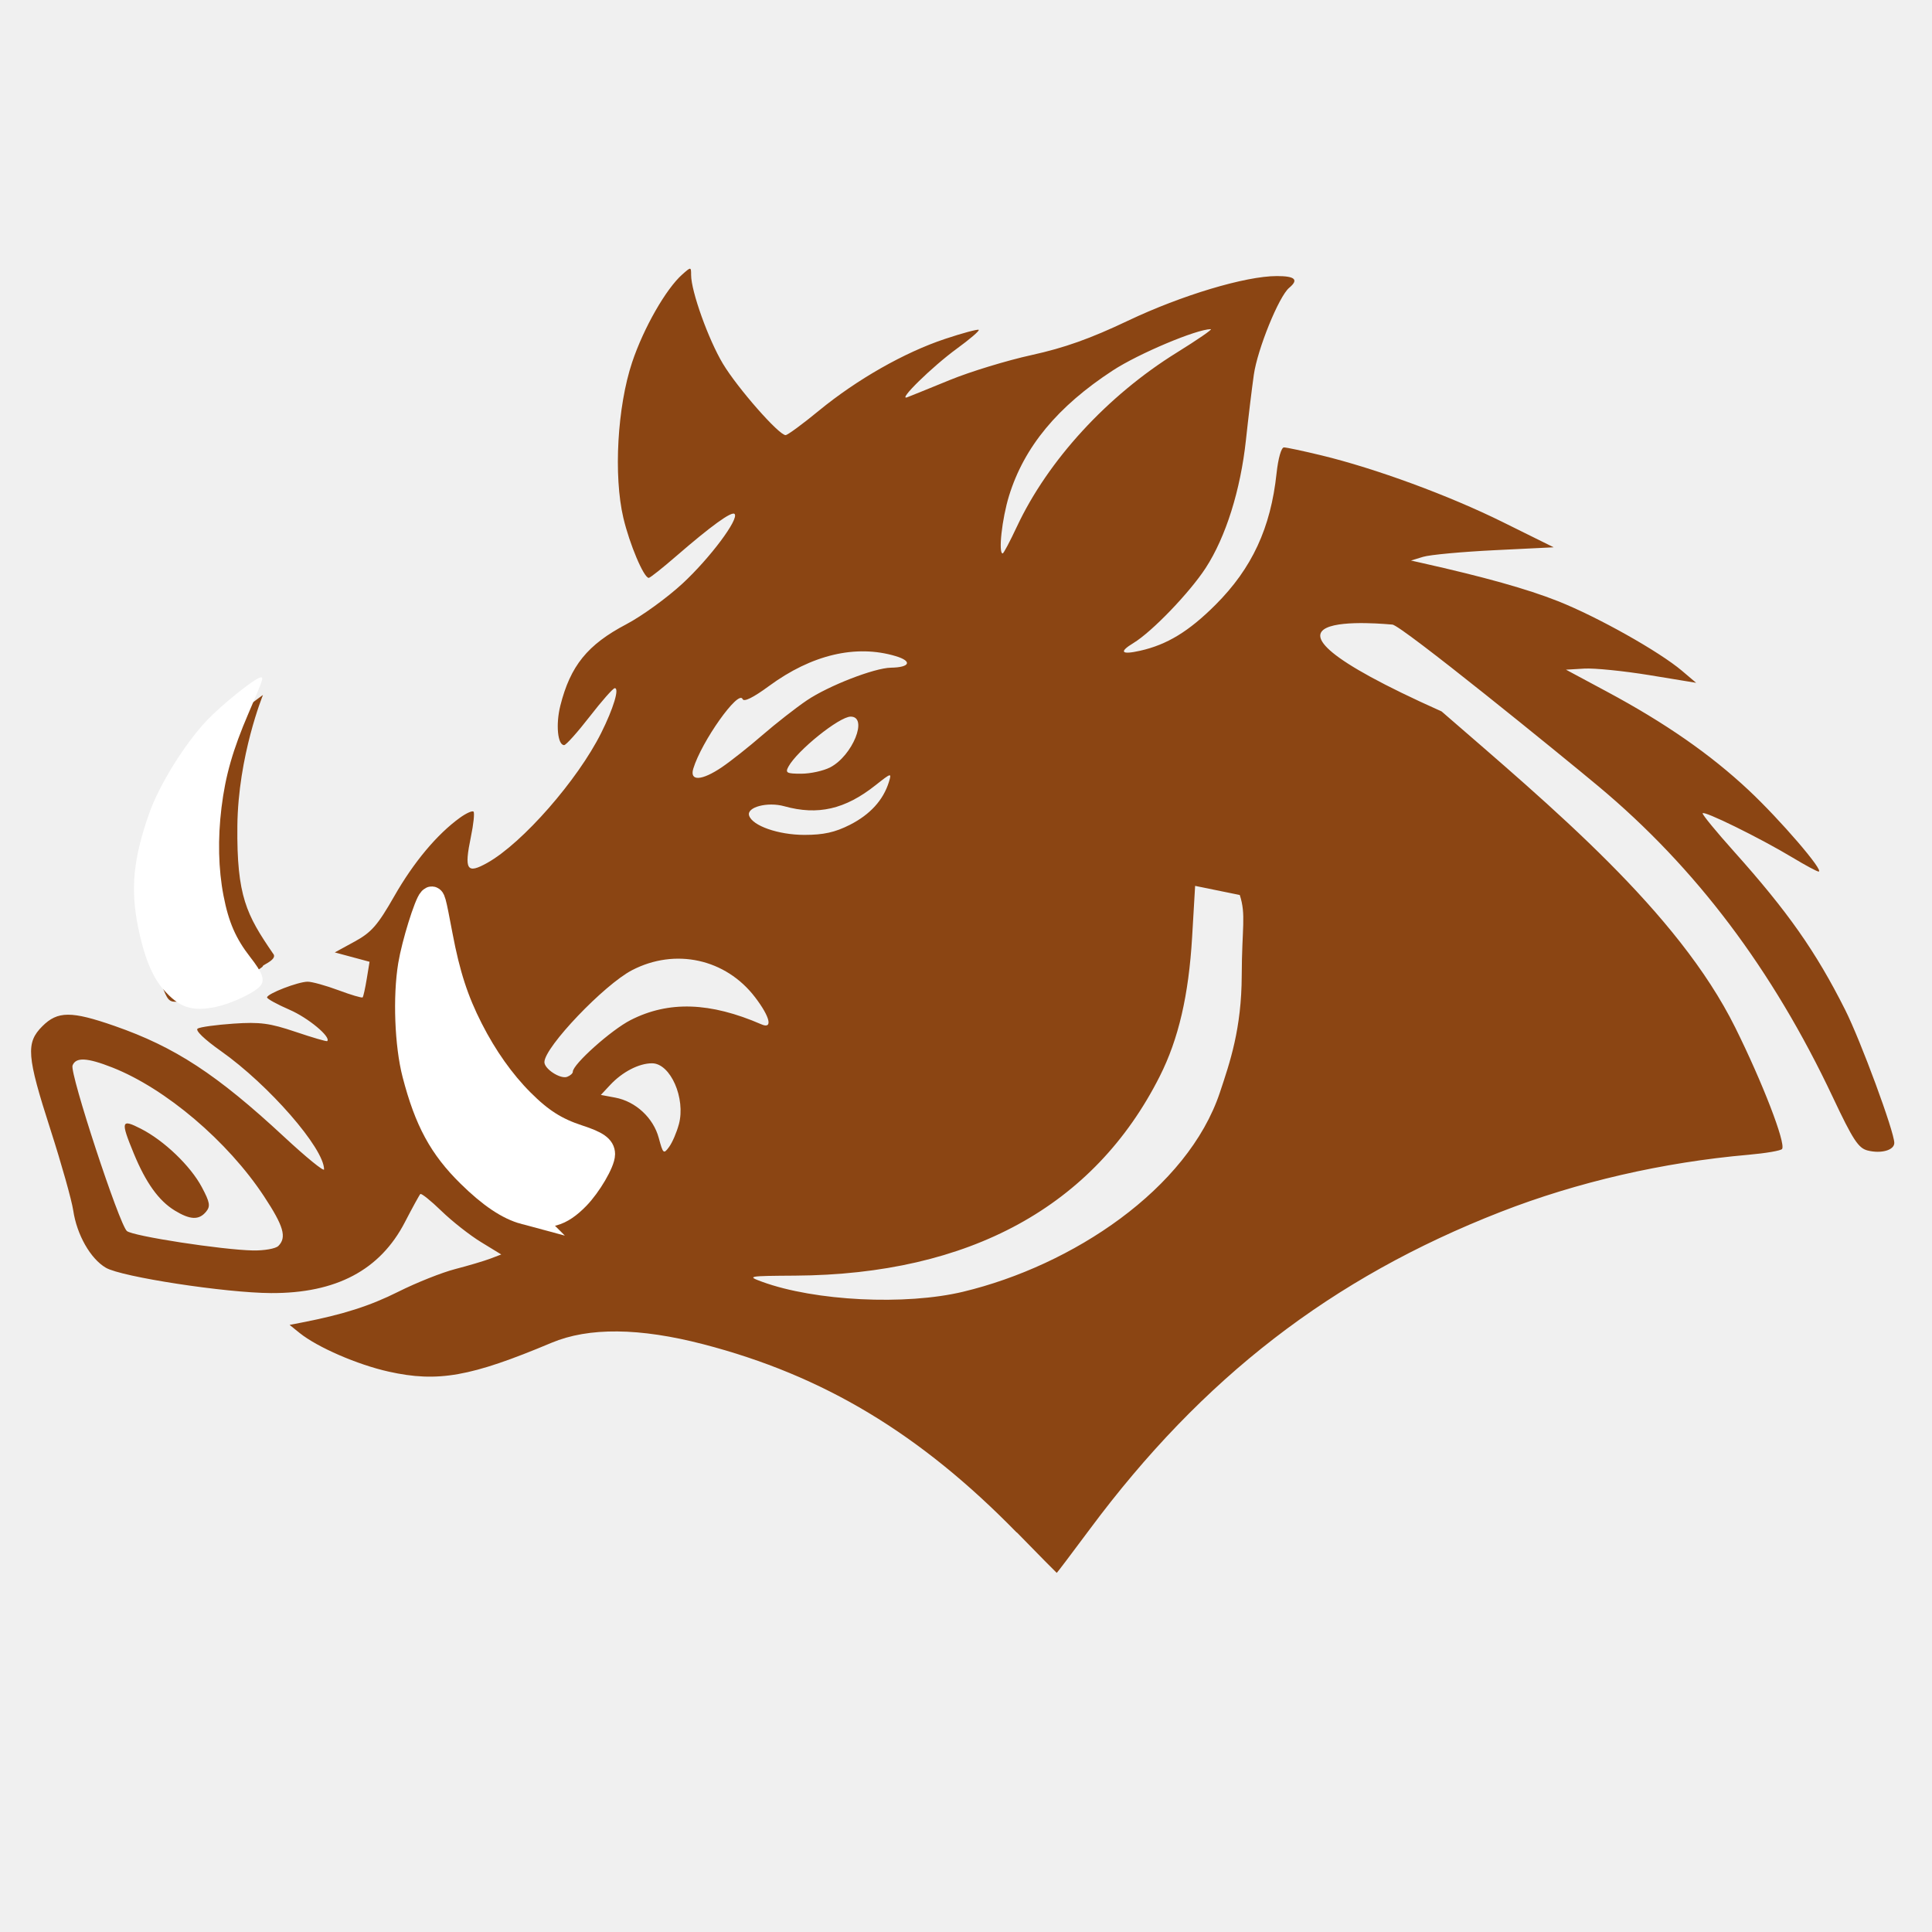
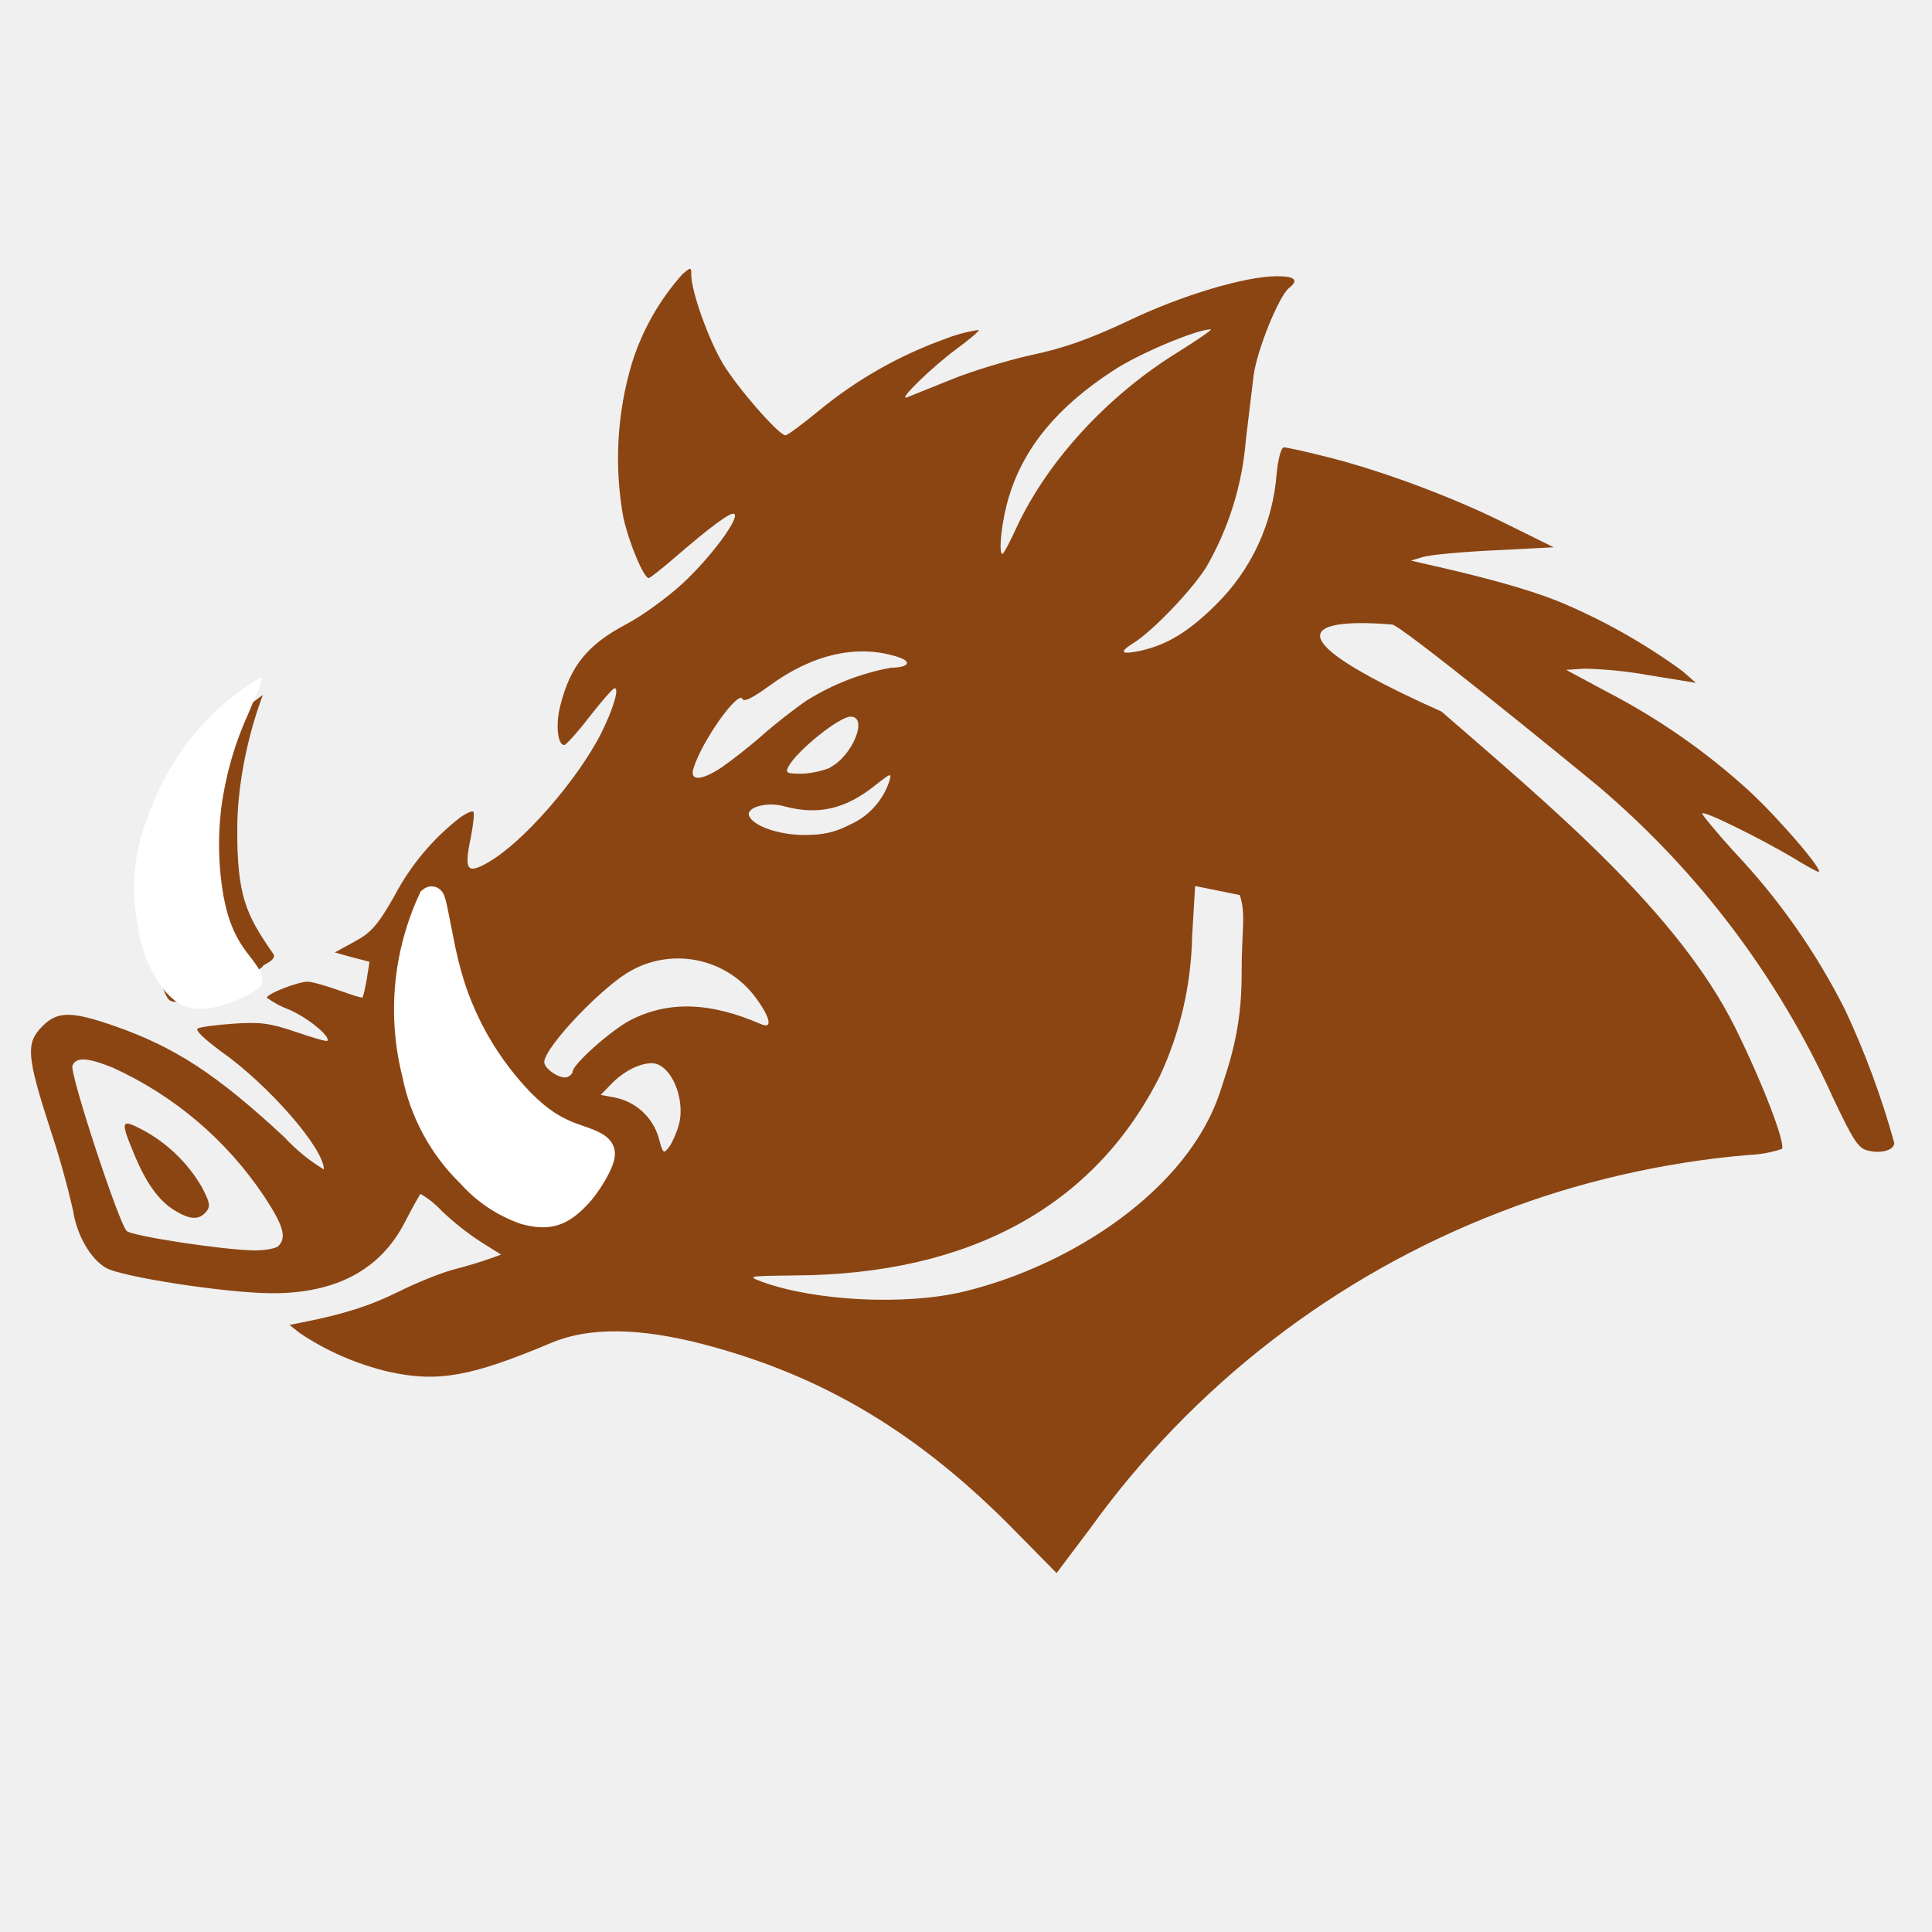
- <svg xmlns="http://www.w3.org/2000/svg" id="svg831" version="1.1" fill="currentColor" height="64" width="64" viewBox="0 0 64 64">
-   <g style="fill:#8B4513;fill-opacity:1" transform="translate(0 -233)">
-     <path d="m 33.679,283.766 c -3.205,-3.28 -6.403,-5.202 -10.376,-6.235 -2.119,-0.551 -3.802,-0.567 -5.034,-0.049 -2.676,1.125 -3.765,1.318 -5.394,0.955 -1.033,-0.23 -2.358,-0.805 -2.948,-1.279 l -0.334,-0.269 0.402,-0.078 c 1.374,-0.267 2.258,-0.549 3.208,-1.025 0.593,-0.297 1.437,-0.633 1.875,-0.746 0.438,-0.114 0.961,-0.269 1.162,-0.345 l 0.365,-0.139 -0.672,-0.411 c -0.37,-0.226 -0.96,-0.69 -1.311,-1.031 -0.351,-0.341 -0.665,-0.592 -0.698,-0.56 -0.033,0.033 -0.263,0.453 -0.512,0.933 -0.821,1.587 -2.278,2.358 -4.434,2.348 -1.509,-0.007 -4.952,-0.535 -5.471,-0.839 -0.509,-0.297 -0.962,-1.092 -1.081,-1.898 -0.051,-0.341 -0.39,-1.547 -0.755,-2.681 -0.786,-2.44 -0.819,-2.871 -0.268,-3.422 0.506,-0.506 0.959,-0.508 2.39,-0.01 2.003,0.697 3.391,1.605 5.625,3.68 0.724,0.673 1.317,1.155 1.317,1.073 0,-0.701 -1.831,-2.801 -3.419,-3.922 -0.549,-0.388 -0.859,-0.687 -0.768,-0.743 0.083,-0.052 0.619,-0.125 1.19,-0.164 0.874,-0.059 1.199,-0.016 2.052,0.272 0.557,0.188 1.029,0.326 1.049,0.307 0.136,-0.133 -0.627,-0.769 -1.244,-1.037 -0.41,-0.178 -0.747,-0.362 -0.748,-0.41 -0.003,-0.122 1.029,-0.521 1.346,-0.521 0.144,0 0.603,0.128 1.02,0.283 0.417,0.156 0.777,0.262 0.8,0.236 0.024,-0.026 0.085,-0.302 0.136,-0.613 l 0.093,-0.566 -0.576,-0.155 -0.576,-0.155 0.659,-0.36 c 0.556,-0.304 0.761,-0.538 1.315,-1.508 0.643,-1.125 1.415,-2.047 2.171,-2.593 0.209,-0.151 0.412,-0.242 0.451,-0.202 0.039,0.039 4.03e-4,0.414 -0.087,0.834 -0.228,1.1 -0.136,1.244 0.549,0.859 1.16,-0.652 2.987,-2.737 3.768,-4.302 0.406,-0.812 0.61,-1.489 0.447,-1.481 -0.057,0.003 -0.432,0.428 -0.833,0.946 -0.401,0.517 -0.78,0.94 -0.842,0.94 -0.216,0 -0.282,-0.686 -0.126,-1.307 0.332,-1.32 0.9,-2.021 2.184,-2.696 0.516,-0.271 1.356,-0.88 1.866,-1.352 0.909,-0.842 1.881,-2.143 1.721,-2.303 -0.096,-0.096 -0.776,0.396 -1.933,1.398 -0.457,0.396 -0.866,0.72 -0.909,0.72 -0.164,0 -0.636,-1.115 -0.842,-1.99 -0.328,-1.394 -0.199,-3.685 0.291,-5.151 0.379,-1.133 1.12,-2.432 1.663,-2.912 0.287,-0.254 0.291,-0.254 0.291,0.02 0,0.539 0.574,2.14 1.054,2.94 0.483,0.804 1.852,2.364 2.076,2.364 0.064,0 0.561,-0.364 1.103,-0.81 1.262,-1.036 2.83,-1.928 4.178,-2.377 0.585,-0.195 1.087,-0.329 1.117,-0.3 0.03,0.03 -0.295,0.309 -0.722,0.62 -0.819,0.597 -1.991,1.744 -1.646,1.613 0.111,-0.043 0.75,-0.301 1.419,-0.575 0.669,-0.274 1.885,-0.645 2.702,-0.824 1.087,-0.239 1.944,-0.544 3.189,-1.136 1.778,-0.845 3.893,-1.48 4.934,-1.48 0.605,0 0.731,0.12 0.408,0.389 -0.34,0.282 -1.051,2.031 -1.172,2.884 -0.066,0.466 -0.184,1.438 -0.261,2.159 -0.179,1.661 -0.668,3.215 -1.334,4.239 -0.531,0.816 -1.776,2.11 -2.386,2.481 -0.497,0.301 -0.414,0.401 0.214,0.26 0.895,-0.201 1.618,-0.642 2.501,-1.525 1.205,-1.205 1.826,-2.542 2.019,-4.347 0.054,-0.501 0.157,-0.865 0.246,-0.864 0.084,5.1e-4 0.639,0.118 1.234,0.262 1.801,0.435 4.229,1.328 6.012,2.211 l 1.689,0.836 -1.959,0.096 c -1.077,0.053 -2.141,0.151 -2.364,0.219 l -0.405,0.123 0.338,0.076 c 2.078,0.465 3.515,0.867 4.526,1.268 1.31,0.518 3.359,1.669 4.115,2.31 l 0.468,0.397 -1.548,-0.254 c -0.852,-0.139 -1.822,-0.237 -2.156,-0.217 l -0.608,0.036 1.351,0.725 c 1.934,1.037 3.43,2.077 4.701,3.267 1.042,0.976 2.52,2.696 2.317,2.696 -0.051,0 -0.435,-0.206 -0.853,-0.458 -1.09,-0.656 -2.99,-1.59 -2.989,-1.469 4.08e-4,0.057 0.464,0.62 1.029,1.251 1.79,1.999 2.719,3.32 3.693,5.257 0.515,1.024 1.627,4.037 1.627,4.408 0,0.24 -0.434,0.364 -0.882,0.251 -0.308,-0.077 -0.488,-0.352 -1.157,-1.771 -1.996,-4.229 -4.536,-7.598 -7.755,-10.288 -1.218,-1.017 -6.567,-5.367 -6.835,-5.363 -0.078,0.001 -6.285,-0.665 1.633,2.877 3.663,3.179 7.819,6.627 9.727,10.471 0.904,1.821 1.676,3.822 1.553,4.022 -0.034,0.056 -0.534,0.142 -1.111,0.193 -2.836,0.248 -5.681,0.904 -8.216,1.894 -5.596,2.185 -9.878,5.492 -13.607,10.509 -0.594,0.799 -1.087,1.45 -1.095,1.448 -0.009,-0.002 -0.603,-0.605 -1.321,-1.34 z m -1.772,-7.976 c 3.619,-0.868 7.438,-3.403 8.504,-6.602 0.333,-1 0.717,-2.11 0.723,-3.875 0.005,-1.588 0.149,-2.008 -0.065,-2.665 l -1.479,-0.302 -0.099,1.689 c -0.114,1.933 -0.449,3.38 -1.07,4.613 -2.172,4.312 -6.305,6.574 -12.083,6.609 -1.567,0.01 -1.603,0.017 -1.094,0.203 1.747,0.64 4.75,0.789 6.664,0.33 z m -22.687,-1.515 c 0.285,-0.285 0.178,-0.656 -0.473,-1.644 -1.204,-1.827 -3.259,-3.572 -5.026,-4.269 -0.836,-0.329 -1.21,-0.348 -1.318,-0.066 -0.098,0.255 1.551,5.277 1.801,5.484 0.204,0.169 3.146,0.622 4.172,0.643 0.375,0.007 0.755,-0.059 0.844,-0.149 z m -3.433,-1.176 c -0.528,-0.322 -0.956,-0.919 -1.356,-1.89 -0.442,-1.074 -0.419,-1.153 0.236,-0.818 0.771,0.393 1.647,1.233 2.021,1.939 0.267,0.502 0.288,0.629 0.137,0.811 -0.235,0.283 -0.525,0.271 -1.039,-0.042 z m 13.008,-0.14 c 0.461,-0.281 1.095,-1.243 1.156,-1.751 0.041,-0.349 -0.111,-0.46 -0.933,-0.679 -1.831,-0.487 -3.945,-3.569 -4.383,-6.387 -0.084,-0.542 -0.199,-1.137 -0.256,-1.323 -0.101,-0.331 -0.107,-0.328 -0.325,0.175 -1.28,2.954 -0.64,6.98 1.421,8.946 1.278,1.219 2.419,1.57 3.32,1.02 z m 3.693,-2.713 c 0.232,-0.862 -0.278,-2.023 -0.889,-2.023 -0.432,0 -0.981,0.284 -1.383,0.714 l -0.312,0.334 0.477,0.089 c 0.676,0.127 1.262,0.67 1.441,1.335 0.142,0.528 0.162,0.546 0.343,0.298 0.106,-0.144 0.251,-0.481 0.322,-0.747 z m -3.513,-1.743 c 0,-0.247 1.274,-1.386 1.917,-1.713 1.259,-0.641 2.632,-0.595 4.332,0.143 0.383,0.167 0.288,-0.243 -0.209,-0.895 -0.972,-1.276 -2.648,-1.644 -4.08,-0.898 -0.926,0.483 -2.889,2.54 -2.901,3.041 -0.005,0.228 0.531,0.576 0.755,0.49 0.103,-0.04 0.187,-0.115 0.187,-0.168 z m 9.179,-8.18 c 0.668,-0.339 1.104,-0.817 1.29,-1.413 0.099,-0.319 0.085,-0.315 -0.443,0.103 -1.005,0.796 -1.908,1.004 -3.02,0.695 -0.557,-0.155 -1.254,0.029 -1.166,0.308 0.106,0.339 0.969,0.64 1.831,0.641 0.635,1.3e-4 1.015,-0.084 1.508,-0.334 z m -4.233,-1.914 c 0.289,-0.196 0.89,-0.672 1.336,-1.059 0.446,-0.386 1.108,-0.904 1.472,-1.15 0.713,-0.482 2.236,-1.074 2.784,-1.082 0.634,-0.009 0.719,-0.215 0.158,-0.383 -1.318,-0.395 -2.785,-0.048 -4.199,0.992 -0.518,0.381 -0.829,0.535 -0.872,0.431 -0.134,-0.325 -1.362,1.407 -1.634,2.304 -0.129,0.427 0.281,0.405 0.954,-0.052 z m 3.578,0.012 c 0.743,-0.384 1.269,-1.682 0.681,-1.682 -0.376,0 -1.768,1.119 -2.061,1.655 -0.113,0.208 -0.061,0.236 0.423,0.236 0.304,0 0.734,-0.094 0.956,-0.209 z m 6.184,-7.969 c 1.03,-2.202 2.998,-4.345 5.298,-5.771 0.689,-0.427 1.197,-0.777 1.128,-0.777 -0.469,0 -2.391,0.81 -3.243,1.366 -1.834,1.197 -2.938,2.531 -3.44,4.153 -0.234,0.758 -0.361,1.911 -0.211,1.911 0.03,0 0.241,-0.397 0.468,-0.883 z m -28.272,15.322 c -0.359,-0.861 -0.757,-2.138 -0.688,-3.481 0.073,-1.406 0.253,-2.216 1.009,-3.457 0.756,-1.241 2.979,-2.814 2.979,-2.814 0,0 -0.824,2.014 -0.848,4.341 -0.024,2.327 0.305,2.943 1.178,4.219 0.181,0.19 -0.333,0.378 -0.333,0.418 0,0.136 -2.13,1.073 -2.619,1.152 -0.455,0.074 -0.5,0.049 -0.677,-0.378 z" />
-   </g>
-   <path d="M 5.41,32.775 C 5.041,32.35 4.774,31.694 4.578,30.729 4.317,29.444 4.413,28.45 4.943,26.943 5.275,26 6.116,24.644 6.85,23.868 c 0.492,-0.52 1.571,-1.387 1.777,-1.427 0.119,-0.023 0.098,0.042 -0.395,1.187 -0.52,1.21 -0.765,2.065 -0.895,3.128 -0.126,1.033 -0.103,2.031 0.067,2.914 0.17,0.88 0.406,1.42 0.889,2.04 0.393,0.504 0.48,0.733 0.352,0.923 -0.15,0.223 -0.953,0.609 -1.502,0.723 -0.787,0.163 -1.209,0.021 -1.733,-0.582 z" style="opacity:1;fill:#ffffff;fill-opacity:1;stroke:none;stroke-width:0.227;stroke-miterlimit:4;stroke-dasharray:none;stroke-opacity:1" />
-   <path d="m 17.372,40.158 c -0.544,-0.146 -1.131,-0.54 -1.834,-1.231 -0.935,-0.919 -1.411,-1.798 -1.813,-3.344 -0.252,-0.967 -0.312,-2.561 -0.138,-3.615 0.117,-0.706 0.528,-2.028 0.675,-2.177 0.086,-0.086 0.104,-0.02 0.336,1.205 0.245,1.294 0.52,2.14 1.006,3.094 0.472,0.927 1.049,1.742 1.685,2.379 0.633,0.635 1.13,0.951 1.878,1.195 0.607,0.198 0.808,0.339 0.808,0.568 1.36e-4,0.269 -0.45,1.038 -0.842,1.439 -0.561,0.574 -0.991,0.693 -1.762,0.486 z" style="opacity:1;fill:#ffffff;fill-opacity:1;stroke:#fff;stroke-width:0.8;stroke-miterlimit:4;stroke-dasharray:none;stroke-opacity:1" />
+ <svg xmlns="http://www.w3.org/2000/svg" width="64" height="64" fill="currentColor" viewBox="0 0 64 64">
+   <path d="M33.68 283.77c-3.2-3.28-6.4-5.2-10.38-6.24q-3.18-.83-5.03-.05c-2.68 1.13-3.77 1.32-5.4.96a9 9 0 0 1-2.94-1.28l-.34-.27.4-.08c1.38-.27 2.26-.55 3.21-1.02.6-.3 1.44-.64 1.88-.75a15 15 0 0 0 1.16-.35l.36-.13-.67-.42a9 9 0 0 1-1.3-1.03 3 3 0 0 0-.7-.56c-.04.04-.27.46-.52.94q-1.22 2.37-4.43 2.35c-1.51-.01-4.95-.54-5.47-.84s-.97-1.1-1.09-1.9a29 29 0 0 0-.75-2.68c-.79-2.44-.82-2.87-.27-3.42.5-.51.96-.51 2.4-.01 2 .7 3.38 1.6 5.62 3.68a6 6 0 0 0 1.31 1.07c0-.7-1.83-2.8-3.42-3.92-.54-.4-.85-.69-.76-.75.08-.05.62-.12 1.19-.16.87-.06 1.2-.02 2.05.27.55.19 1.03.33 1.05.3.13-.13-.63-.76-1.25-1.03a3 3 0 0 1-.75-.4c0-.13 1.03-.53 1.35-.53.14 0 .6.13 1.02.28s.78.27.8.24.09-.3.14-.61l.09-.57-.58-.15-.57-.16.66-.36c.55-.3.76-.54 1.31-1.5a8 8 0 0 1 2.17-2.6c.21-.15.41-.24.45-.2s0 .41-.08.83c-.23 1.1-.14 1.25.55.86 1.16-.65 2.98-2.74 3.77-4.3.4-.81.6-1.49.44-1.48-.06 0-.43.43-.83.94-.4.52-.78.94-.84.94-.22 0-.29-.68-.13-1.3.33-1.32.9-2.02 2.18-2.7.52-.27 1.36-.88 1.87-1.35.91-.84 1.88-2.14 1.72-2.3-.1-.1-.77.4-1.93 1.4-.46.4-.87.72-.91.72-.16 0-.64-1.12-.84-2a11 11 0 0 1 .29-5.14 8 8 0 0 1 1.66-2.92c.29-.25.3-.25.3.02 0 .54.57 2.14 1.05 2.94s1.85 2.37 2.07 2.37c.07 0 .56-.37 1.1-.81a14 14 0 0 1 4.18-2.38 5 5 0 0 1 1.12-.3c.03.03-.3.31-.72.62-.82.6-2 1.75-1.65 1.61l1.42-.57c.67-.28 1.89-.65 2.7-.83 1.09-.23 1.95-.54 3.2-1.13 1.77-.85 3.89-1.48 4.93-1.48q.9 0 .4.39c-.34.28-1.05 2.03-1.17 2.88l-.26 2.16a10 10 0 0 1-1.33 4.24c-.53.81-1.78 2.1-2.39 2.48q-.74.46.22.26c.9-.2 1.61-.64 2.5-1.52a6.8 6.8 0 0 0 2.02-4.35c.05-.5.15-.87.24-.87s.64.12 1.24.27c1.8.43 4.22 1.32 6 2.2l1.7.84-1.96.1c-1.08.05-2.14.15-2.37.22l-.4.12.34.08c2.07.46 3.51.86 4.52 1.26a20 20 0 0 1 4.12 2.31l.46.4-1.54-.25a14 14 0 0 0-2.16-.22l-.6.04 1.34.72a22 22 0 0 1 4.7 3.27c1.05.97 2.52 2.7 2.32 2.7-.05 0-.43-.21-.85-.47-1.1-.65-3-1.59-3-1.46 0 .05.47.62 1.04 1.25a22 22 0 0 1 3.69 5.25 28 28 0 0 1 1.63 4.41c0 .24-.44.37-.89.25-.3-.07-.48-.35-1.15-1.77a29.4 29.4 0 0 0-7.76-10.29c-1.22-1.01-6.57-5.36-6.83-5.36-.08 0-6.29-.66 1.63 2.88 3.66 3.18 7.82 6.63 9.73 10.47.9 1.82 1.67 3.82 1.55 4.02a4 4 0 0 1-1.11.2c-2.84.24-5.68.9-8.22 1.89a30 30 0 0 0-13.6 10.5l-1.1 1.46zm-1.77-7.98c3.62-.87 7.44-3.4 8.5-6.6.33-1 .72-2.11.72-3.88 0-1.59.15-2-.06-2.66l-1.48-.3-.1 1.68a11.5 11.5 0 0 1-1.07 4.62c-2.17 4.31-6.3 6.57-12.08 6.6-1.57.02-1.6.02-1.1.21 1.75.64 4.75.79 6.67.33m-22.69-1.51c.28-.29.18-.66-.47-1.65a12 12 0 0 0-5.03-4.27c-.83-.33-1.2-.35-1.32-.06-.1.25 1.55 5.27 1.8 5.48.2.17 3.15.62 4.18.64.37.01.75-.06.84-.14m-3.43-1.18c-.53-.32-.96-.92-1.36-1.9-.44-1.06-.42-1.14.24-.8a5 5 0 0 1 2.02 1.93c.26.5.29.63.14.81-.24.28-.53.27-1.04-.04m13-.14a3.3 3.3 0 0 0 1.16-1.75c.04-.35-.11-.46-.93-.68-1.83-.49-3.95-3.57-4.39-6.39a15 15 0 0 0-.25-1.32c-.1-.33-.1-.33-.33.17-1.28 2.96-.64 6.98 1.42 8.95 1.28 1.22 2.42 1.57 3.32 1.02m3.7-2.71c.23-.87-.28-2.03-.9-2.03-.42 0-.97.29-1.37.72l-.32.33.48.09a1.9 1.9 0 0 1 1.44 1.33c.14.53.16.55.35.3.1-.14.25-.48.32-.74m-3.52-1.75c0-.24 1.28-1.38 1.92-1.71 1.26-.64 2.63-.6 4.33.14.39.17.29-.24-.2-.9a3.2 3.2 0 0 0-4.09-.89c-.92.48-2.89 2.54-2.9 3.04 0 .23.53.58.76.5q.17-.08.18-.18m9.18-8.18a2.4 2.4 0 0 0 1.3-1.41c.1-.32.08-.32-.45.1-1 .8-1.9 1-3.02.7-.56-.16-1.25.03-1.17.3.11.34.97.65 1.84.65.63 0 1.01-.09 1.5-.34m-4.23-1.91c.29-.2.9-.67 1.34-1.06s1.1-.9 1.47-1.15a8 8 0 0 1 2.78-1.08c.64-.01.72-.22.16-.38-1.32-.4-2.79-.05-4.2.99q-.8.58-.87.43c-.13-.33-1.36 1.4-1.63 2.3-.13.43.28.4.95-.05m3.58.01c.74-.38 1.27-1.68.68-1.68-.38 0-1.77 1.12-2.06 1.65-.11.21-.06.24.42.24.3 0 .74-.1.96-.2m6.18-7.97c1.03-2.2 3-4.34 5.3-5.77.69-.43 1.2-.78 1.13-.78-.47 0-2.4.81-3.24 1.37-1.84 1.2-2.94 2.53-3.44 4.15-.24.76-.37 1.92-.22 1.92.03 0 .25-.4.47-.89M5.41 265.77a8 8 0 0 1-.69-3.48 6.3 6.3 0 0 1 1.01-3.45c.76-1.25 2.98-2.82 2.98-2.82s-.82 2.02-.85 4.34c-.02 2.33.3 2.95 1.18 4.22.18.2-.33.38-.33.42 0 .14-2.13 1.07-2.62 1.15-.46.08-.5.05-.68-.38" style="fill:#8b4513;fill-opacity:1" transform="translate(0 -233)" />
+   <path d="M5.41 32.77a4.4 4.4 0 0 1-.83-2.04 6.4 6.4 0 0 1 .36-3.79 8.7 8.7 0 0 1 3.68-4.5c.13-.02.1.04-.39 1.19a11 11 0 0 0-.9 3.13 10 10 0 0 0 .07 2.91c.17.88.4 1.42.9 2.04.39.5.47.73.35.92-.15.23-.96.61-1.5.73-.8.16-1.22.02-1.74-.59" style="opacity:1;fill:#fff;fill-opacity:1;stroke:none;stroke-width:.227;stroke-miterlimit:4;stroke-dasharray:none;stroke-opacity:1" />
+   <path d="M17.37 40.16a4.4 4.4 0 0 1-1.83-1.23 6.4 6.4 0 0 1-1.82-3.35 8.7 8.7 0 0 1 .54-5.8c.09-.07.1 0 .34 1.22.24 1.29.52 2.14 1 3.1a10 10 0 0 0 1.69 2.37c.63.63 1.13.95 1.88 1.2.6.2.8.33.8.56 0 .27-.44 1.04-.84 1.44-.56.58-.99.7-1.76.49z" style="opacity:1;fill:#fff;fill-opacity:1;stroke:#fff;stroke-width:.8;stroke-miterlimit:4;stroke-dasharray:none;stroke-opacity:1" />
</svg>
